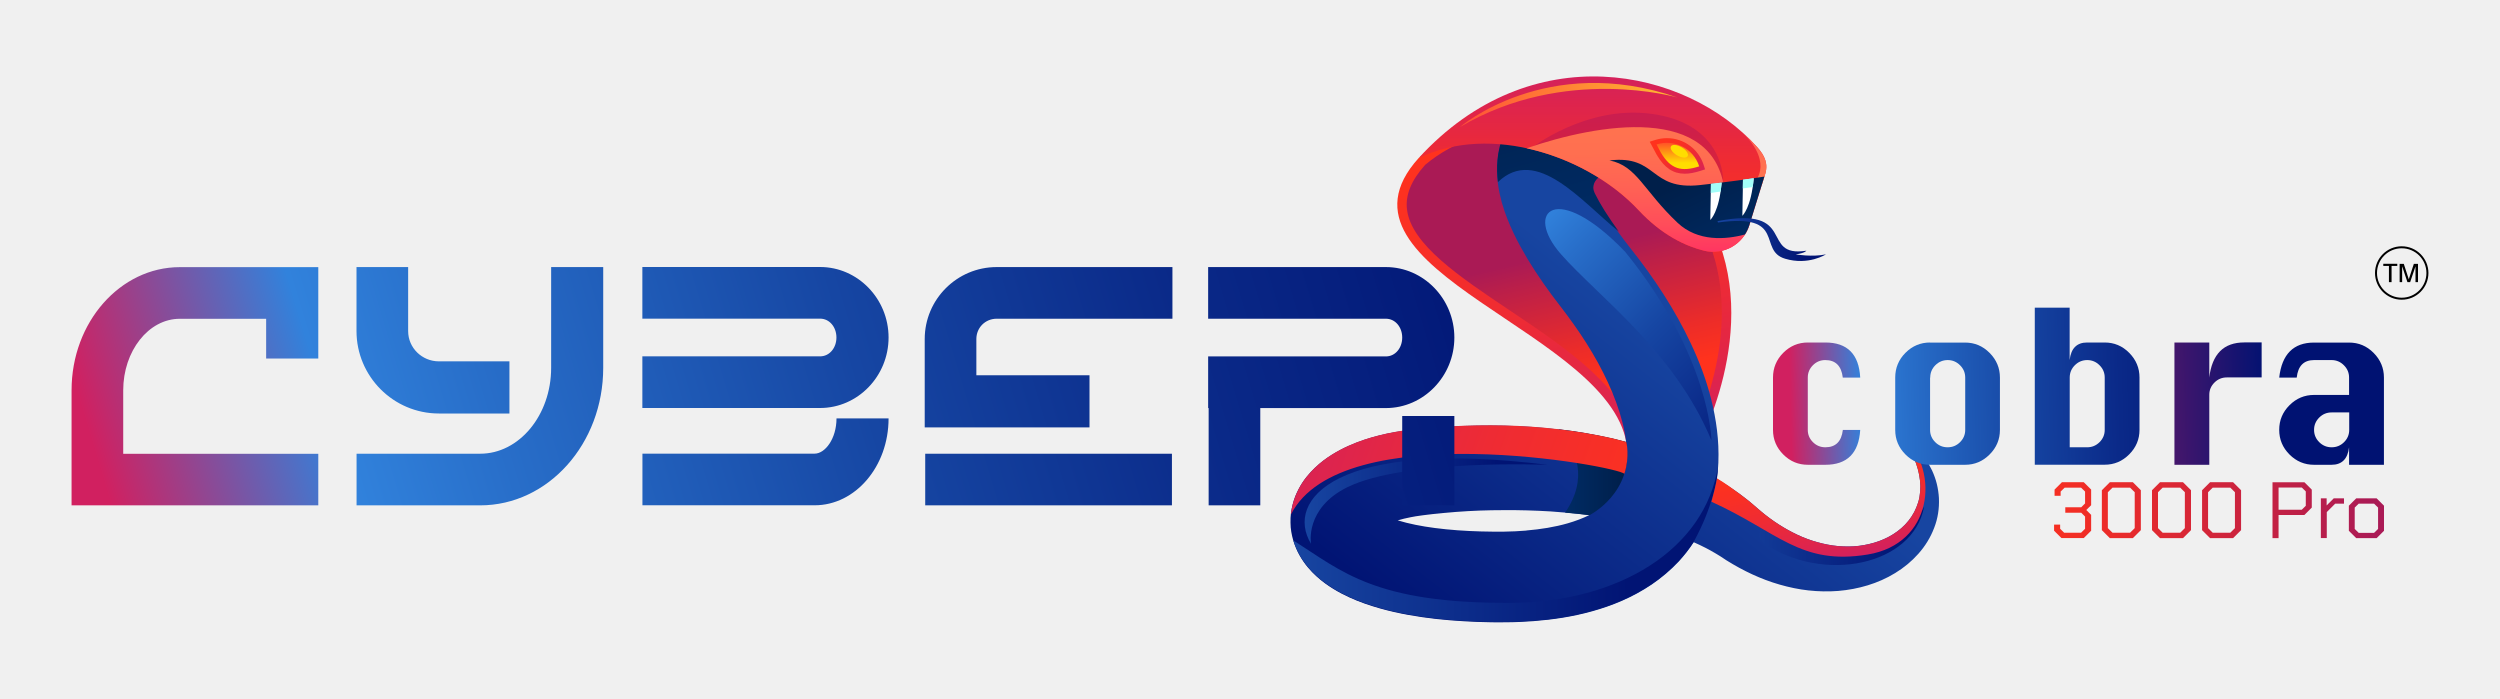
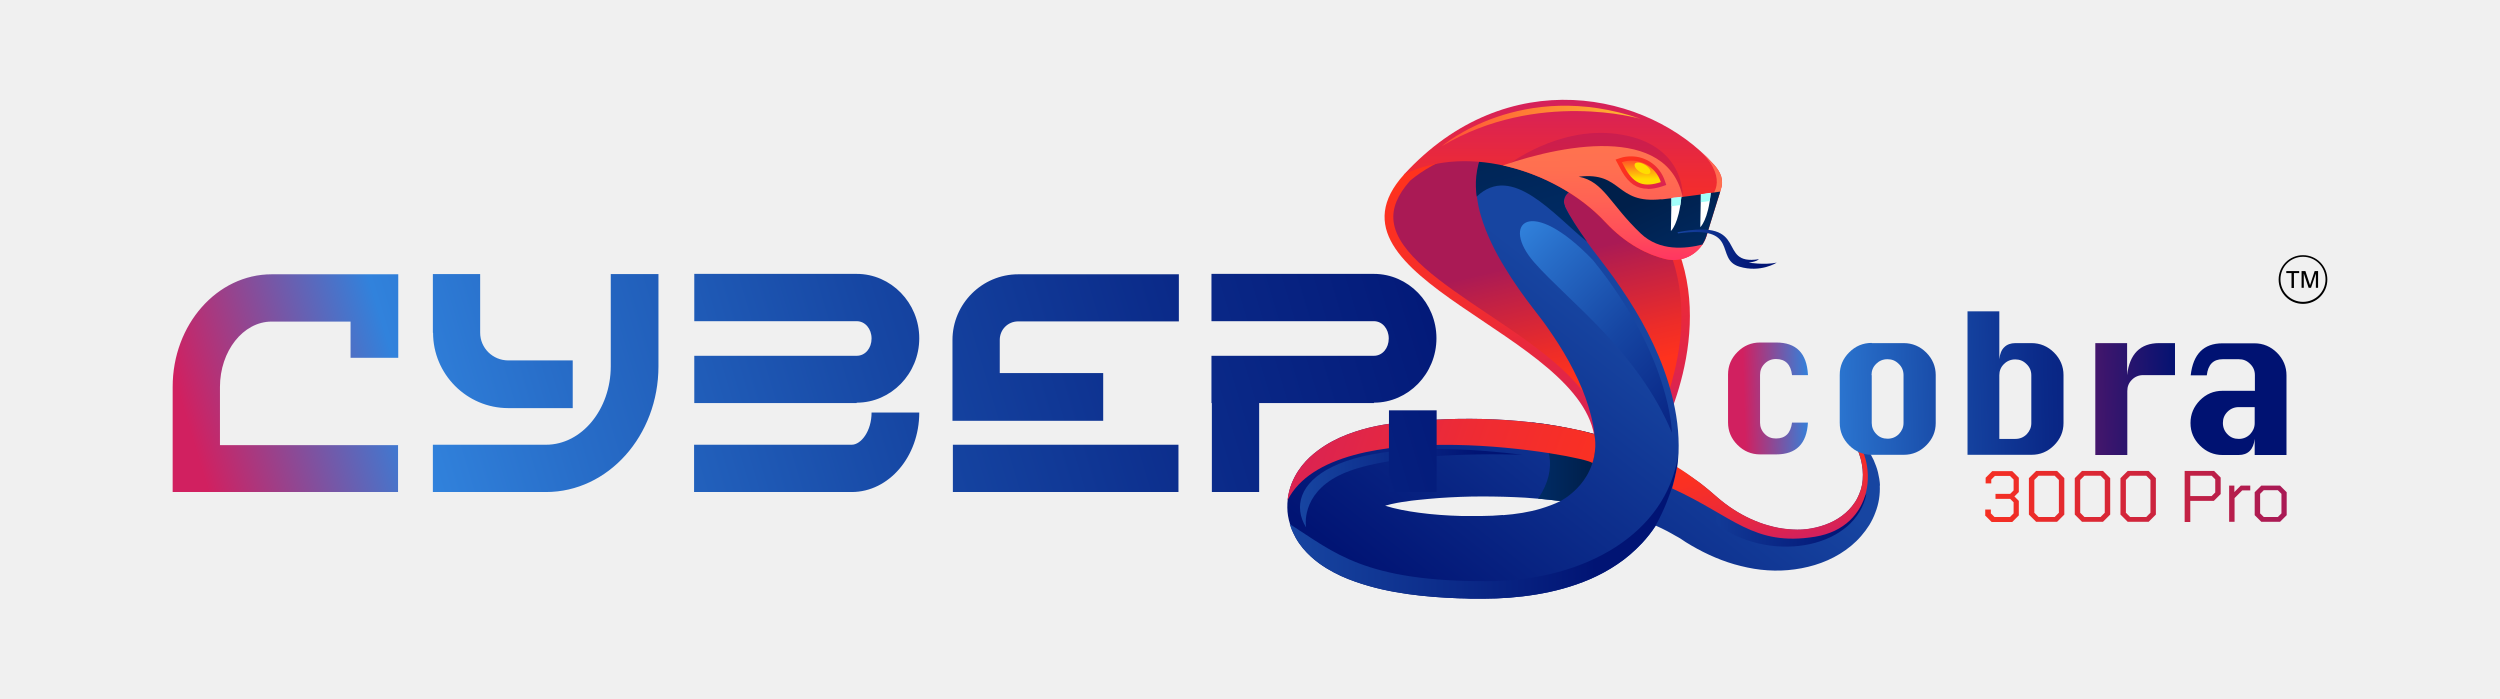
- <svg xmlns="http://www.w3.org/2000/svg" xmlns:xlink="http://www.w3.org/1999/xlink" id="Layer_1" viewBox="0 0 350 97.77">
+ <svg xmlns="http://www.w3.org/2000/svg" xmlns:xlink="http://www.w3.org/1999/xlink" id="Layer_1" viewBox="0 0 124.23 34.71">
  <defs>
    <style>.cls-1{fill:url(#linear-gradient);}.cls-2{fill:#fff;}.cls-3{fill:#7a0068;opacity:.22;}.cls-4{fill:url(#linear-gradient-8);}.cls-5{fill:url(#linear-gradient-9);}.cls-6{fill:url(#linear-gradient-3);}.cls-7{fill:url(#linear-gradient-4);}.cls-8{fill:url(#linear-gradient-2);}.cls-9{fill:url(#linear-gradient-6);}.cls-10{fill:url(#linear-gradient-7);}.cls-11{fill:url(#linear-gradient-5);}.cls-12{fill:url(#Degradado_sin_nombre_52);}.cls-13{fill:url(#Degradado_sin_nombre_66);}.cls-14{fill:url(#Degradado_sin_nombre_24);}.cls-15{fill:url(#Degradado_sin_nombre_15);}.cls-16{fill:url(#linear-gradient-14);}.cls-17{fill:url(#linear-gradient-18);}.cls-18{fill:url(#linear-gradient-22);}.cls-19{fill:url(#linear-gradient-20);}.cls-20{fill:url(#linear-gradient-21);}.cls-21{fill:url(#linear-gradient-23);}.cls-22{fill:url(#linear-gradient-15);}.cls-23{fill:url(#linear-gradient-19);}.cls-24{fill:url(#linear-gradient-16);}.cls-25{fill:url(#linear-gradient-17);}.cls-26{fill:url(#linear-gradient-13);}.cls-27{fill:url(#linear-gradient-12);}.cls-28{fill:url(#linear-gradient-10);}.cls-29{fill:url(#linear-gradient-11);}.cls-30{fill:url(#linear-gradient-27);}.cls-31{fill:url(#linear-gradient-24);}.cls-32{fill:url(#linear-gradient-26);}.cls-33{fill:url(#linear-gradient-25);}.cls-34{fill:url(#linear-gradient-28);}.cls-35{fill:url(#Degradado_sin_nombre_52-2);}.cls-36{fill:url(#Degradado_sin_nombre_52-3);}.cls-37{fill:url(#Degradado_sin_nombre_24-2);}</style>
-     <linearGradient id="linear-gradient" x1="225.52" y1="66.25" x2="215.52" y2="18.35" gradientUnits="userSpaceOnUse">
+     <linearGradient id="linear-gradient" x1="78.51" y1="22.99" x2="75.27" y2="7.44" gradientUnits="userSpaceOnUse">
      <stop offset="0" stop-color="#d12060" />
      <stop offset=".15" stop-color="#db2351" />
      <stop offset=".49" stop-color="#ee2b34" />
      <stop offset=".78" stop-color="#fa3023" />
      <stop offset="1" stop-color="#ff321d" />
    </linearGradient>
-     <linearGradient id="linear-gradient-2" x1="223.72" y1="55.19" x2="218.58" y2="33.11" gradientUnits="userSpaceOnUse">
+     <linearGradient id="linear-gradient-2" x1="77.93" y1="19.4" x2="76.26" y2="12.23" gradientUnits="userSpaceOnUse">
      <stop offset=".06" stop-color="#ff321d" />
      <stop offset=".29" stop-color="#ec2c29" />
      <stop offset=".75" stop-color="#bb1f49" />
      <stop offset=".9" stop-color="#aa1a55" />
    </linearGradient>
-     <linearGradient id="linear-gradient-3" x1="237.69" y1="50.37" x2="195.99" y2="103.63" gradientUnits="userSpaceOnUse">
+     <linearGradient id="linear-gradient-3" x1="82.46" y1="17.83" x2="68.93" y2="35.12" gradientUnits="userSpaceOnUse">
      <stop offset="0" stop-color="#1745a1" />
      <stop offset=".79" stop-color="#011474" />
    </linearGradient>
-     <linearGradient id="linear-gradient-4" x1="208.45" y1="23.34" x2="255.92" y2="70.81" gradientUnits="userSpaceOnUse">
+     <linearGradient id="linear-gradient-4" x1="72.97" y1="9.06" x2="88.38" y2="24.47" gradientUnits="userSpaceOnUse">
      <stop offset="0" stop-color="#d12060" />
      <stop offset=".07" stop-color="#864d9a" />
      <stop offset=".15" stop-color="#3182dc" />
      <stop offset=".25" stop-color="#286ec9" />
      <stop offset=".48" stop-color="#1646a3" />
      <stop offset=".69" stop-color="#0a2988" />
      <stop offset=".87" stop-color="#021877" />
      <stop offset="1" stop-color="#001272" />
    </linearGradient>
-     <linearGradient id="Degradado_sin_nombre_52" x1="225.24" y1="34.56" x2="216.78" y2="3.47" gradientUnits="userSpaceOnUse">
+     <linearGradient id="Degradado_sin_nombre_52" x1="78.42" y1="12.7" x2="75.68" y2="2.61" gradientUnits="userSpaceOnUse">
      <stop offset="0" stop-color="#002d68" />
      <stop offset=".95" stop-color="#001f4a" />
    </linearGradient>
-     <linearGradient id="linear-gradient-5" x1="222.94" y1="9.66" x2="222.94" y2="34.82" xlink:href="#linear-gradient" />
-     <linearGradient id="linear-gradient-6" x1="243.71" y1="12.31" x2="246.67" y2="25.71" gradientUnits="userSpaceOnUse">
+     <linearGradient id="linear-gradient-5" x1="77.67" y1="4.62" x2="77.67" y2="12.79" xlink:href="#linear-gradient" />
+     <linearGradient id="linear-gradient-6" x1="84.41" y1="5.48" x2="85.38" y2="9.83" gradientUnits="userSpaceOnUse">
      <stop offset="0" stop-color="#ff2966" />
      <stop offset=".05" stop-color="#ff2f63" />
      <stop offset=".29" stop-color="#ff4d5a" />
      <stop offset=".54" stop-color="#ff6254" />
      <stop offset=".77" stop-color="#ff6f50" />
      <stop offset="1" stop-color="#ff744f" />
    </linearGradient>
-     <linearGradient id="linear-gradient-7" x1="229.61" y1="37.56" x2="229.22" y2="16.48" xlink:href="#linear-gradient-6" />
-     <linearGradient id="linear-gradient-8" x1="237.87" y1="25.49" x2="233.11" y2="19.52" xlink:href="#linear-gradient" />
-     <linearGradient id="Degradado_sin_nombre_15" x1="234.9" y1="19.84" x2="234.9" y2="23.6" gradientUnits="userSpaceOnUse">
+     <linearGradient id="linear-gradient-7" x1="79.84" y1="13.68" x2="79.71" y2="6.83" xlink:href="#linear-gradient-6" />
+     <linearGradient id="linear-gradient-8" x1="82.52" y1="9.76" x2="80.98" y2="7.82" xlink:href="#linear-gradient" />
+     <linearGradient id="Degradado_sin_nombre_15" x1="81.56" y1="7.93" x2="81.56" y2="9.15" gradientUnits="userSpaceOnUse">
      <stop offset="0" stop-color="#ff4b2a" />
      <stop offset=".46" stop-color="#ffa111" />
      <stop offset=".79" stop-color="#fd0" />
    </linearGradient>
-     <linearGradient id="Degradado_sin_nombre_66" x1="89.76" y1="835.11" x2="89.76" y2="839.45" gradientTransform="translate(-398.08 -232.59) rotate(-59.29) scale(1.17 .8)" gradientUnits="userSpaceOnUse">
+     <linearGradient id="Degradado_sin_nombre_66" x1="-13.95" y1="641.62" x2="-13.95" y2="643.03" gradientTransform="translate(-354.45 -269.74) rotate(-59.29) scale(1.17 .8)" gradientUnits="userSpaceOnUse">
      <stop offset=".26" stop-color="#fff47b" />
      <stop offset=".35" stop-color="#fff272" />
      <stop offset=".5" stop-color="#ffed59" />
      <stop offset=".68" stop-color="#ffe632" />
      <stop offset=".87" stop-color="#fd0" />
    </linearGradient>
-     <linearGradient id="Degradado_sin_nombre_52-2" x1="242.99" y1="37.74" x2="236.48" y2="24.23" xlink:href="#Degradado_sin_nombre_52" />
-     <linearGradient id="Degradado_sin_nombre_24" x1="244.76" y1="25.32" x2="244.76" y2="28.74" gradientUnits="userSpaceOnUse">
+     <linearGradient id="Degradado_sin_nombre_52-2" x1="84.18" y1="13.73" x2="82.07" y2="9.35" xlink:href="#Degradado_sin_nombre_52" />
+     <linearGradient id="Degradado_sin_nombre_24" x1="84.76" y1="9.71" x2="84.76" y2="10.81" gradientUnits="userSpaceOnUse">
      <stop offset="0" stop-color="#a2fff9" />
      <stop offset=".4" stop-color="#a0fdf8" />
      <stop offset=".54" stop-color="#9af6f5" />
      <stop offset=".65" stop-color="#8feaef" />
      <stop offset=".73" stop-color="#80d9e8" />
      <stop offset=".8" stop-color="#6cc3de" />
      <stop offset=".86" stop-color="#54a8d2" />
      <stop offset=".92" stop-color="#3688c4" />
      <stop offset=".97" stop-color="#1663b4" />
      <stop offset="1" stop-color="#004ba9" />
    </linearGradient>
-     <linearGradient id="Degradado_sin_nombre_24-2" x1="240.27" y1="25.94" x2="240.27" y2="29.4" xlink:href="#Degradado_sin_nombre_24" />
-     <linearGradient id="linear-gradient-9" x1="240.45" y1="33.54" x2="255.63" y2="33.54" xlink:href="#linear-gradient-3" />
-     <linearGradient id="linear-gradient-10" x1="181.08" y1="76.15" x2="240.53" y2="76.15" xlink:href="#linear-gradient-3" />
-     <linearGradient id="Degradado_sin_nombre_52-3" x1="218.2" y1="66.1" x2="227.82" y2="66.1" xlink:href="#Degradado_sin_nombre_52" />
-     <linearGradient id="linear-gradient-11" x1="182.65" y1="70.16" x2="216.69" y2="70.16" xlink:href="#linear-gradient-3" />
-     <linearGradient id="linear-gradient-12" x1="240.47" y1="73.98" x2="273.64" y2="75.53" xlink:href="#linear-gradient-3" />
-     <linearGradient id="linear-gradient-13" x1="175.84" y1="57" x2="238.21" y2="78.86" xlink:href="#linear-gradient" />
-     <linearGradient id="linear-gradient-14" x1="256.69" y1="78.89" x2="253.51" y2="63.7" xlink:href="#linear-gradient" />
-     <linearGradient id="linear-gradient-15" x1="204.37" y1="14.71" x2="234.84" y2="14.71" gradientUnits="userSpaceOnUse">
+     <linearGradient id="Degradado_sin_nombre_24-2" x1="83.3" y1="9.9" x2="83.3" y2="11.03" xlink:href="#Degradado_sin_nombre_24" />
+     <linearGradient id="linear-gradient-9" x1="83.36" y1="12.37" x2="88.28" y2="12.37" xlink:href="#linear-gradient-3" />
+     <linearGradient id="linear-gradient-10" x1="64.09" y1="26.2" x2="83.38" y2="26.2" xlink:href="#linear-gradient-3" />
+     <linearGradient id="Degradado_sin_nombre_52-3" x1="76.14" y1="22.94" x2="79.26" y2="22.94" xlink:href="#Degradado_sin_nombre_52" />
+     <linearGradient id="linear-gradient-11" x1="64.6" y1="24.26" x2="75.64" y2="24.26" xlink:href="#linear-gradient-3" />
+     <linearGradient id="linear-gradient-12" x1="83.36" y1="25.5" x2="94.13" y2="26" xlink:href="#linear-gradient-3" />
+     <linearGradient id="linear-gradient-13" x1="62.39" y1="19.99" x2="82.63" y2="27.08" xlink:href="#linear-gradient" />
+     <linearGradient id="linear-gradient-14" x1="88.63" y1="27.09" x2="87.6" y2="22.16" xlink:href="#linear-gradient" />
+     <linearGradient id="linear-gradient-15" x1="71.65" y1="6.26" x2="81.54" y2="6.26" gradientUnits="userSpaceOnUse">
      <stop offset="0" stop-color="#ff5037" />
      <stop offset="1" stop-color="#ffb931" />
    </linearGradient>
-     <linearGradient id="linear-gradient-16" x1="19.04" y1="82.49" x2="229.63" y2="19.07" xlink:href="#linear-gradient-4" />
-     <linearGradient id="linear-gradient-17" x1="277.02" y1="72.39" x2="338.08" y2="67.92" xlink:href="#linear-gradient-2" />
-     <linearGradient id="linear-gradient-18" x1="277.06" y1="72.89" x2="338.12" y2="68.41" xlink:href="#linear-gradient-2" />
-     <linearGradient id="linear-gradient-19" x1="277.09" y1="73.4" x2="338.15" y2="68.92" xlink:href="#linear-gradient-2" />
-     <linearGradient id="linear-gradient-20" x1="277.13" y1="73.91" x2="338.19" y2="69.44" xlink:href="#linear-gradient-2" />
-     <linearGradient id="linear-gradient-21" x1="277.17" y1="74.46" x2="338.23" y2="69.99" xlink:href="#linear-gradient-2" />
-     <linearGradient id="linear-gradient-22" x1="277.29" y1="76.08" x2="338.35" y2="71.6" xlink:href="#linear-gradient-2" />
-     <linearGradient id="linear-gradient-23" x1="277.32" y1="76.51" x2="338.38" y2="72.04" xlink:href="#linear-gradient-2" />
-     <linearGradient id="linear-gradient-24" x1="250.64" y1="56.62" x2="317.54" y2="54.8" xlink:href="#linear-gradient-4" />
-     <linearGradient id="linear-gradient-25" x1="250.65" y1="57.11" x2="317.55" y2="55.29" xlink:href="#linear-gradient-4" />
-     <linearGradient id="linear-gradient-26" x1="250.6" y1="55.14" x2="317.5" y2="53.32" xlink:href="#linear-gradient-4" />
-     <linearGradient id="linear-gradient-27" x1="250.68" y1="58.04" x2="317.58" y2="56.22" gradientUnits="userSpaceOnUse">
+     <linearGradient id="linear-gradient-16" x1="11.5" y1="28.26" x2="79.85" y2="7.68" xlink:href="#linear-gradient-4" />
+     <linearGradient id="linear-gradient-17" x1="95.23" y1="24.98" x2="115.04" y2="23.53" xlink:href="#linear-gradient-2" />
+     <linearGradient id="linear-gradient-18" x1="95.24" y1="25.14" x2="115.05" y2="23.69" xlink:href="#linear-gradient-2" />
+     <linearGradient id="linear-gradient-19" x1="95.25" y1="25.31" x2="115.07" y2="23.86" xlink:href="#linear-gradient-2" />
+     <linearGradient id="linear-gradient-20" x1="95.26" y1="25.47" x2="115.08" y2="24.02" xlink:href="#linear-gradient-2" />
+     <linearGradient id="linear-gradient-21" x1="95.27" y1="25.65" x2="115.09" y2="24.2" xlink:href="#linear-gradient-2" />
+     <linearGradient id="linear-gradient-22" x1="95.31" y1="26.18" x2="115.13" y2="24.72" xlink:href="#linear-gradient-2" />
+     <linearGradient id="linear-gradient-23" x1="95.32" y1="26.32" x2="115.14" y2="24.87" xlink:href="#linear-gradient-2" />
+     <linearGradient id="linear-gradient-24" x1="86.66" y1="19.86" x2="108.37" y2="19.27" xlink:href="#linear-gradient-4" />
+     <linearGradient id="linear-gradient-25" x1="86.67" y1="20.02" x2="108.38" y2="19.43" xlink:href="#linear-gradient-4" />
+     <linearGradient id="linear-gradient-26" x1="86.65" y1="19.38" x2="108.36" y2="18.79" xlink:href="#linear-gradient-4" />
+     <linearGradient id="linear-gradient-27" x1="86.68" y1="20.32" x2="108.39" y2="19.73" gradientUnits="userSpaceOnUse">
      <stop offset=".15" stop-color="#3182dc" />
      <stop offset=".16" stop-color="#4177cf" />
      <stop offset=".22" stop-color="#7458a7" />
      <stop offset=".28" stop-color="#9c4088" />
      <stop offset=".32" stop-color="#b92e72" />
      <stop offset=".37" stop-color="#ca2364" />
      <stop offset=".4" stop-color="#d12060" />
      <stop offset=".75" stop-color="#56176a" />
      <stop offset="1" stop-color="#001272" />
    </linearGradient>
-     <linearGradient id="linear-gradient-28" x1="250.7" y1="58.64" x2="317.59" y2="56.82" xlink:href="#linear-gradient-4" />
+     <linearGradient id="linear-gradient-28" x1="86.68" y1="20.52" x2="108.39" y2="19.93" xlink:href="#linear-gradient-4" />
  </defs>
  <g>
    <g>
-       <path class="cls-1" d="M198.6,22.14c-14.35,15.9,27.72,24.23,29.22,40.7l9.61,.14s9.59-16.95,2.08-31.7c-8.92-17.52-30.35-18.1-40.91-9.13Z" />
-       <path class="cls-8" d="M228.96,61.54c-1.42-7.24-9.62-12.74-17.56-18.06-7.11-4.76-13.82-9.26-14.42-14.14-.25-2.02,.58-4.07,2.54-6.26,4.03-3.39,9.77-5.34,15.75-5.34,9.95,0,18.57,5.28,23.07,14.12,6.27,12.32-.08,26.54-1.7,29.78l-7.68-.11Z" />
-       <path class="cls-6" d="M271.45,69.74c-.04-.69-.14-1.36-.3-2.01-.16-.65-.39-1.27-.66-1.86-1.12-2.36-2.9-4.15-4.84-5.53,.73,.95,1.39,1.94,1.91,2.97,.54,1.02,.91,2.1,1.12,3.17,.1,.53,.16,1.07,.17,1.59,0,.52-.04,1.04-.13,1.53-.09,.5-.24,.97-.43,1.43-.18,.45-.41,.88-.68,1.29-1.06,1.62-2.71,2.76-4.53,3.43-.91,.33-1.87,.55-2.83,.67-.97,.12-1.95,.11-2.93,.03-.98-.09-1.95-.28-2.9-.55-.95-.26-1.88-.61-2.78-1.03-1.8-.85-3.51-1.95-5.07-3.26l-1.33-1.14c-.26-.22-.52-.44-.79-.64-.27-.21-.53-.42-.81-.62-1.06-.78-2.16-1.49-3.27-2.16,.1-.76,.17-1.52,.2-2.26,.13-3.15-.31-6.12-1-8.88-.7-2.76-1.68-5.35-2.83-7.78-1.14-2.44-2.44-4.74-3.85-6.94-.7-1.1-1.44-2.17-2.19-3.22-.38-.53-.76-1.04-1.15-1.56-.19-.26-.39-.51-.59-.76l-.57-.73c-1.36-1.72-2.63-3.47-3.72-5.2-.54-.86-1.03-1.72-1.44-2.55,0,0,0-.02-.01-.02-.64-1.29,.37-2.78,1.81-2.7,1.64,.09,3.57,.26,4.65,.49l2.72-11.82c-2.59-.61-5.28-1.11-8.32-1.18-1.53-.03-3.15,.05-4.99,.46-.92,.21-1.89,.5-2.92,.98-1.02,.48-2.1,1.13-3.1,2.06-.99,.92-1.87,2.12-2.44,3.38-.58,1.26-.88,2.56-.98,3.71-.11,1.16-.06,2.21,.06,3.17,.12,.96,.32,1.83,.54,2.64,.46,1.61,1.04,3.02,1.66,4.32,.62,1.31,1.3,2.51,1.99,3.67,1.4,2.3,2.89,4.41,4.45,6.42l.52,.68c.16,.22,.33,.43,.49,.65,.32,.43,.64,.87,.95,1.31,.62,.88,1.23,1.76,1.79,2.66,2.27,3.58,4.08,7.38,5.03,11.04,.25,.96,.42,1.9,.53,2.81-.03,0-.06-.02-.09-.02-.62-.16-1.24-.32-1.87-.47-2.5-.56-5.01-1.01-7.53-1.29-5.04-.6-10.09-.67-15.1-.4-1.25,.07-2.51,.16-3.76,.27l-.94,.09-.47,.05-.52,.06c-.69,.08-1.39,.19-2.1,.31-1.41,.25-2.84,.6-4.3,1.08-1.47,.5-2.96,1.12-4.53,2.1-.78,.49-1.58,1.07-2.37,1.83-.79,.76-1.61,1.7-2.28,2.98-.67,1.27-1.18,2.93-1.13,4.68,0,.87,.16,1.72,.39,2.51,.12,.38,.25,.77,.41,1.12,.08,.17,.16,.35,.24,.52l.26,.48c.71,1.25,1.54,2.16,2.34,2.89,.8,.73,1.59,1.28,2.35,1.75,.76,.47,1.52,.86,2.24,1.19,.73,.34,1.45,.62,2.15,.87,2.82,.99,5.49,1.53,8.11,1.91,2.62,.38,5.19,.56,7.74,.66,.64,.02,1.27,.04,1.9,.05,.63,0,1.25,.02,1.92,0,1.31,0,2.64-.06,3.98-.16,2.68-.21,5.42-.6,8.2-1.38,2.78-.77,5.63-1.92,8.33-3.74,1.34-.91,2.63-1.99,3.8-3.24,.76-.83,1.47-1.73,2.09-2.69,.58,.26,1.16,.53,1.72,.82,.23,.12,.45,.24,.67,.36,.23,.12,.45,.25,.66,.38l.33,.2c.12,.07,.2,.11,.36,.22l.85,.56c2.29,1.43,4.78,2.63,7.43,3.39,1.32,.38,2.68,.67,4.06,.82,1.38,.15,2.78,.18,4.17,.07,2.78-.24,5.54-1.02,7.95-2.5,1.2-.73,2.31-1.64,3.25-2.7,.47-.53,.9-1.1,1.27-1.71,.37-.6,.69-1.25,.94-1.91,.52-1.32,.73-2.75,.67-4.12Zm-57.75,4.54c-1.02,.08-2.06,.14-3.12,.15-.52,.01-1.08,0-1.63,0-.55,0-1.1-.01-1.65-.03-2.19-.06-4.35-.21-6.42-.48-1.85-.24-3.65-.59-5.2-1.07,.58-.17,1.19-.32,1.82-.44,.46-.09,.93-.17,1.41-.23l.36-.05,.41-.05,.83-.1c1.11-.12,2.21-.22,3.32-.31,2.22-.17,4.44-.25,6.66-.25,2.22-.02,4.43,.05,6.62,.18,1.81,.13,3.62,.28,5.4,.51-.91,.45-1.94,.84-3.05,1.16-1.77,.51-3.74,.83-5.78,1Z" />
-       <path class="cls-7" d="M227.52,35.25c-9.65-10.06-14.24-5.64-8.99,.33,5.25,5.97,15.86,13.56,21.07,26.07,0,0-.12-11.68-12.08-26.4Z" />
-       <path class="cls-12" d="M223.24,26.98s0-.02-.01-.02c-.64-1.29,.67-2.71,2.1-2.63,1.64,.09,3.27,.19,4.35,.42l2.72-11.82c-2.59-.61-5.28-1.11-8.32-1.18-1.53-.03-3.15,.05-4.99,.46-.92,.21-1.89,.5-2.92,.98-1.02,.48-2.1,1.13-3.1,2.06-.99,.92-1.87,2.12-2.44,3.38-.58,1.26-.88,2.56-.98,3.71-.11,1.15-.06,2.2,.06,3.15,5.4-5.18,11.73,2.75,16.93,6.94-.7-.96-1.36-1.93-1.97-2.89-.54-.86-1.03-1.72-1.44-2.55Z" />
-       <path class="cls-11" d="M198.6,22.14c15.74-17.21,37.37-12.69,47.38-1.57,1.12,1.24,1.64,2.43,1.08,4.01l-2.15,6.94c-.83,2.69-3.61,4.26-6.34,3.58-2.61-.65-5.91-2.19-9.17-5.68-7.05-7.55-20.66-12.21-30.8-7.28Z" />
-       <path class="cls-3" d="M214.5,20.65s7.47-5.84,16.47-4.74c10.71,1.31,10.28,9.63,10.28,9.63l-26.75-4.89Z" />
-       <path class="cls-9" d="M245.98,20.57c-.6-.66-1.23-1.3-1.91-1.91,4.42,4.5,1.39,7.01,1.39,7.01l1.22,.14,.38-1.23c.56-1.58,.04-2.76-1.08-4.01Z" />
-       <path class="cls-10" d="M241.46,26.89c-1.31-12.45-17.76-9.57-27.74-6.13,6.09,1.32,11.85,4.56,15.68,8.66,3.26,3.49,6.56,5.03,9.17,5.68,2.73,.68,5.51-.89,6.34-3.58l.16-.51c-1.85-2.17-3.61-4.12-3.61-4.12Z" />
-       <path class="cls-4" d="M235.87,24.32c-1.63,0-2.84-.81-3.92-2.63l-.99-1.85,.75-.24c.54-.17,1.1-.26,1.66-.26,2.35,0,4.42,1.51,5.14,3.75l.2,.62-.62,.2c-.85,.27-1.58,.41-2.22,.41h0Z" />
-       <path class="cls-15" d="M231.92,20.23l.6,1.13c1.37,2.32,2.88,2.74,5.37,1.93-.8-2.5-3.48-3.87-5.98-3.07Z" />
-       <path class="cls-13" d="M235.44,20.62c.64,.38,1.02,.94,.83,1.25-.18,.31-.85,.25-1.5-.13-.64-.38-1.02-.94-.83-1.25,.18-.31,.85-.25,1.5,.13Z" />
-       <path class="cls-35" d="M238,25.91c-7.15,.78-5.89-4.25-12.67-3.45,3.84,.75,4.76,4.23,9.52,8.72,2.86,2.7,6.78,2.36,9.44,1.65,.26-.4,.47-.84,.62-1.32l2.1-6.79c-1.99,.32-5.08,.76-9.01,1.19Z" />
+       <path class="cls-1" d="M69.77,8.67c-4.66,5.16,8.99,7.86,9.48,13.21l3.12,.04s3.11-5.5,.67-10.29c-2.89-5.69-9.85-5.87-13.28-2.96Z" />
+       <path class="cls-8" d="M79.63,21.46c-.46-2.35-3.12-4.13-5.7-5.86-2.31-1.55-4.48-3.01-4.68-4.59-.08-.66,.19-1.32,.82-2.03,1.31-1.1,3.17-1.73,5.11-1.73,3.23,0,6.03,1.71,7.49,4.58,2.04,4-.03,8.61-.55,9.67l-2.49-.04Z" />
+       <path class="cls-6" d="M93.42,24.12c-.01-.22-.05-.44-.1-.65-.05-.21-.13-.41-.21-.6-.36-.77-.94-1.35-1.57-1.79,.24,.31,.45,.63,.62,.96,.17,.33,.3,.68,.36,1.03,.03,.17,.05,.35,.05,.52,0,.17-.01,.34-.04,.5-.03,.16-.08,.32-.14,.46-.06,.15-.13,.29-.22,.42-.34,.52-.88,.9-1.47,1.11-.3,.11-.61,.18-.92,.22-.31,.04-.63,.03-.95,0-.32-.03-.63-.09-.94-.18-.31-.08-.61-.2-.9-.33-.59-.27-1.14-.63-1.64-1.06l-.43-.37c-.08-.07-.17-.14-.26-.21-.09-.07-.17-.14-.26-.2-.34-.25-.7-.48-1.06-.7,.03-.25,.06-.49,.07-.73,.04-1.02-.1-1.99-.33-2.88-.23-.9-.55-1.74-.92-2.53-.37-.79-.79-1.54-1.25-2.25-.23-.36-.47-.7-.71-1.05-.12-.17-.25-.34-.37-.5-.06-.08-.13-.17-.19-.25l-.18-.24c-.44-.56-.85-1.13-1.21-1.69-.18-.28-.34-.56-.47-.83,0,0,0,0,0,0-.21-.42,.12-.9,.59-.88,.53,.03,1.16,.08,1.51,.16l.88-3.84c-.84-.2-1.71-.36-2.7-.38-.5,0-1.02,.02-1.62,.15-.3,.07-.61,.16-.95,.32-.33,.15-.68,.37-1,.67-.32,.3-.61,.69-.79,1.1-.19,.41-.28,.83-.32,1.2-.04,.38-.02,.72,.02,1.03,.04,.31,.1,.59,.18,.86,.15,.52,.34,.98,.54,1.4,.2,.42,.42,.82,.65,1.19,.45,.75,.94,1.43,1.44,2.08l.17,.22c.05,.07,.11,.14,.16,.21,.11,.14,.21,.28,.31,.42,.2,.29,.4,.57,.58,.86,.74,1.16,1.33,2.39,1.63,3.58,.08,.31,.14,.62,.17,.91,0,0-.02,0-.03,0-.2-.05-.4-.11-.61-.15-.81-.18-1.63-.33-2.45-.42-1.64-.19-3.27-.22-4.9-.13-.41,.02-.81,.05-1.22,.09l-.3,.03h-.15s-.17,.03-.17,.03c-.22,.03-.45,.06-.68,.1-.46,.08-.92,.19-1.4,.35-.48,.16-.96,.36-1.47,.68-.25,.16-.51,.35-.77,.59-.26,.25-.52,.55-.74,.97-.22,.41-.38,.95-.37,1.52,0,.28,.05,.56,.13,.81,.04,.12,.08,.25,.13,.36,.02,.06,.05,.11,.08,.17l.08,.16c.23,.41,.5,.7,.76,.94,.26,.24,.52,.42,.76,.57,.25,.15,.49,.28,.73,.39,.24,.11,.47,.2,.7,.28,.91,.32,1.78,.5,2.63,.62,.85,.12,1.69,.18,2.51,.21,.21,0,.41,.01,.62,.02,.2,0,.41,0,.62,0,.43,0,.86-.02,1.29-.05,.87-.07,1.76-.2,2.66-.45,.9-.25,1.83-.62,2.7-1.21,.44-.29,.85-.65,1.23-1.05,.25-.27,.48-.56,.68-.87,.19,.09,.38,.17,.56,.27,.07,.04,.14,.08,.22,.12,.07,.04,.14,.08,.21,.12l.11,.06s.06,.04,.12,.07l.27,.18c.74,.46,1.55,.85,2.41,1.1,.43,.12,.87,.22,1.32,.27,.45,.05,.9,.06,1.35,.02,.9-.08,1.8-.33,2.58-.81,.39-.24,.75-.53,1.05-.88,.15-.17,.29-.36,.41-.55,.12-.2,.22-.4,.3-.62,.17-.43,.24-.89,.22-1.34Zm-18.74,1.47c-.33,.03-.67,.05-1.01,.05-.17,0-.35,0-.53,0-.18,0-.36,0-.54,0-.71-.02-1.41-.07-2.08-.16-.6-.08-1.19-.19-1.69-.35,.19-.06,.39-.1,.59-.14,.15-.03,.3-.05,.46-.07l.12-.02,.13-.02,.27-.03c.36-.04,.72-.07,1.08-.1,.72-.05,1.44-.08,2.16-.08,.72,0,1.44,.02,2.15,.06,.59,.04,1.17,.09,1.75,.17-.3,.15-.63,.27-.99,.38-.57,.17-1.21,.27-1.87,.32Z" />
+       <path class="cls-7" d="M79.16,12.93c-3.13-3.27-4.62-1.83-2.92,.11,1.7,1.94,5.15,4.4,6.84,8.46,0,0-.04-3.79-3.92-8.57Z" />
+       <path class="cls-12" d="M77.77,10.24s0,0,0,0c-.21-.42,.22-.88,.68-.85,.53,.03,1.06,.06,1.41,.14l.88-3.84c-.84-.2-1.71-.36-2.7-.38-.5,0-1.02,.02-1.62,.15-.3,.07-.61,.16-.95,.32-.33,.15-.68,.37-1,.67-.32,.3-.61,.69-.79,1.1-.19,.41-.28,.83-.32,1.2-.04,.37-.02,.71,.02,1.02,1.75-1.68,3.81,.89,5.49,2.25-.23-.31-.44-.63-.64-.94-.18-.28-.34-.56-.47-.83Z" />
+       <path class="cls-11" d="M69.77,8.67c5.11-5.58,12.13-4.12,15.38-.51,.36,.4,.53,.79,.35,1.3l-.7,2.25c-.27,.87-1.17,1.38-2.06,1.16-.85-.21-1.92-.71-2.98-1.84-2.29-2.45-6.7-3.96-10-2.36Z" />
+       <path class="cls-3" d="M74.94,8.19s2.43-1.9,5.35-1.54c3.47,.43,3.33,3.12,3.33,3.12l-8.68-1.59Z" />
+       <path class="cls-9" d="M85.15,8.16c-.19-.21-.4-.42-.62-.62,1.44,1.46,.45,2.27,.45,2.27l.4,.04,.12-.4c.18-.51,.01-.9-.35-1.3Z" />
+       <path class="cls-10" d="M83.68,10.21c-.43-4.04-5.76-3.11-9-1.99,1.98,.43,3.85,1.48,5.09,2.81,1.06,1.13,2.13,1.63,2.98,1.84,.89,.22,1.79-.29,2.06-1.16l.05-.17c-.6-.7-1.17-1.34-1.17-1.34Z" />
+       <path class="cls-4" d="M81.87,9.38c-.53,0-.92-.26-1.27-.85l-.32-.6,.24-.08c.17-.06,.36-.08,.54-.08,.76,0,1.43,.49,1.67,1.22l.07,.2-.2,.07c-.28,.09-.51,.13-.72,.13h0Z" />
+       <path class="cls-15" d="M80.59,8.05l.2,.37c.44,.75,.93,.89,1.74,.63-.26-.81-1.13-1.26-1.94-.99Z" />
+       <path class="cls-13" d="M81.73,8.18c.21,.12,.33,.31,.27,.41-.06,.1-.28,.08-.49-.04-.21-.12-.33-.31-.27-.41,.06-.1,.28-.08,.49,.04Z" />
+       <path class="cls-35" d="M82.56,9.9c-2.32,.25-1.91-1.38-4.11-1.12,1.25,.24,1.55,1.37,3.09,2.83,.93,.88,2.2,.76,3.06,.54,.08-.13,.15-.27,.2-.43l.68-2.2c-.64,.1-1.65,.25-2.92,.39Z" />
      <g>
        <g>
-           <path class="cls-2" d="M239.53,25.74l-.09,5.05s1.24-1.07,1.59-5.23l-1.51,.18Z" />
-           <path class="cls-2" d="M244.02,25.16l-.09,5.05s1.24-1.1,1.59-5.26l-1.51,.21Z" />
+           <path class="cls-2" d="M83.06,9.84l-.03,1.64s.4-.35,.52-1.7l-.49,.06Z" />
+           <path class="cls-2" d="M84.52,9.65l-.03,1.64s.4-.36,.52-1.71l-.49,.07Z" />
        </g>
-         <path class="cls-14" d="M244,26.38l1.38-.19c.06-.38,.11-.79,.14-1.23l-1.51,.21-.02,1.22Z" />
-         <path class="cls-37" d="M239.51,27.01l1.38-.19c.06-.38,.11-.8,.15-1.25l-1.51,.18-.02,1.27Z" />
+         <path class="cls-14" d="M84.51,10.05l.45-.06c.02-.12,.03-.26,.05-.4l-.49,.07v.39Z" />
+         <path class="cls-37" d="M83.05,10.25l.45-.06c.02-.12,.03-.26,.05-.41l-.49,.06v.41Z" />
      </g>
-       <path class="cls-5" d="M251.36,35.62c1.36-.19,1.53-.52,1.53-.52-6.65,1.03-1.07-6.35-12.44-4.14l.07,.19c9.69-1.34,5.5,3.91,9.39,5.07,3.28,.98,5.72-.61,5.72-.61-1.94,.41-4.27,0-4.27,0Z" />
-       <path class="cls-28" d="M240.53,65.24c-1.83,11.78-14.05,19.08-29,19.16-19.02,.1-23.65-4.41-30.46-8.74,0,0,0,0,0,0,.06,.19,.12,.37,.19,.56,0,0,0,0,0,0,.07,.18,.13,.36,.21,.52,.08,.17,.16,.35,.24,.52l.26,.48c.71,1.25,1.54,2.16,2.34,2.89,.8,.73,1.59,1.28,2.35,1.75,.76,.47,1.52,.86,2.24,1.19,.73,.34,1.45,.62,2.15,.87,2.82,.99,5.49,1.53,8.11,1.91,2.62,.38,5.19,.56,7.74,.66,.64,.02,1.27,.04,1.9,.05,.63,0,1.25,.02,1.92,0,1.31,0,2.64-.06,3.98-.16,2.68-.21,5.42-.6,8.2-1.38,2.78-.77,5.63-1.92,8.33-3.74,1.34-.91,2.63-1.99,3.8-3.24,.76-.83,1.47-1.73,2.09-2.69,2.67-4.82,3.23-8.82,3.23-8.82,.08-.61,.14-1.21,.17-1.8Z" />
-       <path class="cls-36" d="M227.67,61.87s-.06-.02-.09-.02c-.62-.16-1.24-.32-1.87-.47-2.5-.56-5-1-7.52-1.29,2.54,2.83,4.22,6.86,.92,11.68,1.14,.1,2.28,.21,3.41,.36,0,0,6.32-3.16,5.15-10.26Z" />
-       <path class="cls-29" d="M183.54,76.13c-3.69-6.12,3.42-14.76,33.14-11.05,0,0-19.97-.85-28.05,3.13-5.99,2.95-5.09,7.92-5.09,7.92Z" />
-       <path class="cls-27" d="M246.95,76.05c8.28,5.66,20.86,3.17,22.42-5.09,0,0-6.64,11.7-20.96,2.8-.48-.3-1.1-.27-1.55,.08h0c-.74,.57-.69,1.69,.09,2.22Z" />
+       <path class="cls-5" d="M86.9,13.05c.44-.06,.5-.17,.5-.17-2.16,.34-.35-2.06-4.04-1.34l.02,.06c3.14-.43,1.79,1.27,3.05,1.65,1.06,.32,1.86-.2,1.86-.2-.63,.13-1.39,0-1.39,0Z" />
+       <path class="cls-28" d="M83.38,22.66c-.59,3.82-4.56,6.19-9.41,6.22-6.17,.03-7.67-1.43-9.88-2.84,0,0,0,0,0,0,.02,.06,.04,.12,.06,.18,0,0,0,0,0,0,.02,.06,.04,.12,.07,.17,.02,.06,.05,.11,.08,.17l.08,.16c.23,.41,.5,.7,.76,.94,.26,.24,.52,.42,.76,.57,.25,.15,.49,.28,.73,.39,.24,.11,.47,.2,.7,.28,.91,.32,1.78,.5,2.63,.62,.85,.12,1.69,.18,2.51,.21,.21,0,.41,.01,.62,.02,.2,0,.41,0,.62,0,.43,0,.86-.02,1.29-.05,.87-.07,1.76-.2,2.66-.45,.9-.25,1.83-.62,2.7-1.21,.44-.29,.85-.65,1.23-1.05,.25-.27,.48-.56,.68-.87,.87-1.57,1.05-2.86,1.05-2.86,.03-.2,.04-.39,.06-.59Z" />
+       <path class="cls-36" d="M79.21,21.56s-.02,0-.03,0c-.2-.05-.4-.11-.61-.15-.81-.18-1.62-.33-2.44-.42,.82,.92,1.37,2.22,.3,3.79,.37,.03,.74,.07,1.11,.12,0,0,2.05-1.02,1.67-3.33Z" />
+       <path class="cls-29" d="M64.89,26.19c-1.2-1.99,1.11-4.79,10.76-3.59,0,0-6.48-.28-9.1,1.02-1.94,.96-1.65,2.57-1.65,2.57Z" />
+       <path class="cls-27" d="M85.47,26.17c2.69,1.84,6.77,1.03,7.28-1.65,0,0-2.16,3.8-6.8,.91-.16-.1-.36-.09-.5,.02h0c-.24,.19-.22,.55,.03,.72Z" />
      <g>
-         <path class="cls-26" d="M227.67,61.87s-.06-.02-.09-.02c-.62-.16-1.24-.35-1.86-.49-2.5-.56-5.02-.98-7.54-1.27-5.04-.6-10.09-.67-15.1-.4-1.25,.07-2.51,.16-3.76,.27l-.94,.09-.47,.05-.52,.06c-.69,.08-1.39,.19-2.1,.31-1.41,.25-2.84,.6-4.3,1.08-1.47,.5-2.96,1.12-4.53,2.1-.78,.49-1.58,1.07-2.37,1.83-.79,.76-1.61,1.7-2.28,2.98-.53,1-.95,2.24-1.08,3.57,7.03-13.92,45.83-6.77,46.68-5.69,.8-2.47,.27-4.46,.27-4.46Z" />
-         <path class="cls-16" d="M266.64,61.24c-.37-.31-.6-.62-.99-.9,.73,.95,1.39,1.94,1.91,2.97,.54,1.02,.91,2.1,1.12,3.17,.1,.53,.16,1.07,.17,1.59,0,.52-.04,1.04-.13,1.53-.09,.5-.24,.97-.43,1.43-.18,.45-.41,.88-.68,1.29-1.06,1.62-2.71,2.76-4.53,3.43-.91,.33-1.87,.55-2.83,.67-.97,.12-1.95,.11-2.93,.03-.98-.09-1.95-.28-2.9-.55-.95-.26-1.88-.61-2.78-1.03-1.8-.85-3.51-1.95-5.07-3.26l-1.33-1.14c-.26-.22-.52-.44-.79-.64-.27-.21-.53-.42-.81-.62-1.06-.78-2.15-1.58-3.26-2.24-.23,1.2-.51,2.34-.78,3.27,9.37,4.25,12.45,8.95,21.9,7.39,9.02-1.49,10.08-11.43,5.14-16.38Z" />
+         <path class="cls-26" d="M79.21,21.56s-.02,0-.03,0c-.2-.05-.4-.11-.6-.16-.81-.18-1.63-.32-2.45-.41-1.64-.19-3.27-.22-4.9-.13-.41,.02-.81,.05-1.22,.09l-.3,.03h-.15s-.17,.03-.17,.03c-.22,.03-.45,.06-.68,.1-.46,.08-.92,.19-1.4,.35-.48,.16-.96,.36-1.47,.68-.25,.16-.51,.35-.77,.59-.26,.25-.52,.55-.74,.97-.17,.32-.31,.73-.35,1.16,2.28-4.52,14.87-2.2,15.15-1.85,.26-.8,.09-1.45,.09-1.45Z" />
+         <path class="cls-16" d="M91.86,21.36c-.12-.1-.19-.2-.32-.29,.24,.31,.45,.63,.62,.96,.17,.33,.3,.68,.36,1.03,.03,.17,.05,.35,.05,.52,0,.17-.01,.34-.04,.5-.03,.16-.08,.32-.14,.46-.06,.15-.13,.29-.22,.42-.34,.52-.88,.9-1.47,1.11-.3,.11-.61,.18-.92,.22-.31,.04-.63,.03-.95,0-.32-.03-.63-.09-.94-.18-.31-.08-.61-.2-.9-.33-.59-.27-1.14-.63-1.64-1.06l-.43-.37c-.08-.07-.17-.14-.26-.21-.09-.07-.17-.14-.26-.2-.34-.25-.7-.51-1.06-.73-.08,.39-.16,.76-.25,1.06,3.04,1.38,4.04,2.9,7.11,2.4,2.93-.48,3.27-3.71,1.67-5.32Z" />
      </g>
-       <path class="cls-22" d="M204.37,17.8s12.2-10.49,30.47-4.15c0,0-15.75-4.59-30.47,4.15Z" />
+       <path class="cls-22" d="M71.65,7.26s3.96-3.4,9.89-1.35c0,0-5.11-1.49-9.89,1.35Z" />
    </g>
-     <path class="cls-24" d="M44.56,63.52v7.23H10.02v-16.12c0-9.52,6.81-17.23,15.15-17.23h19.39v12.79h-7.3v-5.56h-12.09c-4.38,0-7.92,4.52-7.92,10.01v8.89h27.31Zm39.89-26.13v14.11c0,10.63-7.71,19.25-17.23,19.25h-17.3v-7.23h17.3c5.49,0,9.94-5.42,9.94-12.02v-14.11h7.3Zm-34.54,8.96v-8.96h7.23v8.96c0,2.36,1.95,4.24,4.31,4.24h9.87v7.3h-9.87c-6.39,0-11.54-5.21-11.54-11.54Zm64.9,10.77h-24.88v-7.23h24.88c1.32,0,2.29-1.18,2.29-2.64s-.97-2.64-2.29-2.64h-24.88v-7.23h24.88c5.28,0,9.59,4.45,9.59,9.87s-4.31,9.87-9.59,9.87Zm2.29,1.46h7.3c0,6.74-4.66,12.16-10.35,12.16h-24.11v-7.23h24.11c1.46,0,3.06-2.08,3.06-4.93Zm47.04-21.19v7.23h-24.6c-1.6,0-2.85,1.25-2.85,2.85v5.07h15.84v7.3h-23.07v-12.37c0-5.56,4.52-10.08,10.08-10.08h24.6Zm-34.61,33.36v-7.23h34.54v7.23h-34.54Zm64.49-13.62h-17.58v13.62h-7.23v-13.62h-.07v-7.23h24.88c1.32,0,2.29-1.18,2.29-2.64s-.97-2.64-2.29-2.64h-24.88v-7.23h24.88c5.28,0,9.59,4.45,9.59,9.87s-4.31,9.87-9.59,9.87Zm2.29,13.62v-12.51h7.3v12.51h-7.3Z" />
+     <path class="cls-24" d="M19.78,22.1v2.35H8.58v-5.23c0-3.09,2.21-5.59,4.92-5.59h6.29v4.15h-2.37v-1.8h-3.92c-1.42,0-2.57,1.47-2.57,3.25v2.89h8.86Zm12.94-8.48v4.58c0,3.45-2.5,6.25-5.59,6.25h-5.62v-2.35h5.62c1.78,0,3.22-1.76,3.22-3.9v-4.58h2.37Zm-11.21,2.91v-2.91h2.35v2.91c0,.77,.63,1.38,1.4,1.38h3.2v2.37h-3.2c-2.07,0-3.74-1.69-3.74-3.74Zm21.06,3.5h-8.07v-2.35h8.07c.43,0,.74-.38,.74-.86s-.32-.86-.74-.86h-8.07v-2.35h8.07c1.71,0,3.11,1.44,3.11,3.2s-1.4,3.2-3.11,3.2Zm.74,.47h2.37c0,2.19-1.51,3.95-3.36,3.95h-7.83v-2.35h7.83c.47,0,.99-.68,.99-1.6Zm15.27-6.88v2.35h-7.98c-.52,0-.92,.41-.92,.92v1.65h5.14v2.37h-7.49v-4.01c0-1.8,1.47-3.27,3.27-3.27h7.98Zm-11.23,10.83v-2.35h11.21v2.35h-11.21Zm20.93-4.42h-5.71v4.42h-2.35v-4.42h-.02v-2.35h8.07c.43,0,.74-.38,.74-.86s-.32-.86-.74-.86h-8.07v-2.35h8.07c1.71,0,3.11,1.44,3.11,3.2s-1.4,3.2-3.11,3.2Zm.74,4.42v-4.06h2.37v4.06h-2.37Z" />
    <g>
-       <path class="cls-25" d="M287.57,74.31v-.87h.85v.59l.56,.55h2.37l.56-.55v-1.71l-.54-.54h-2.23v-.76h2.23l.54-.54v-1.66l-.56-.55h-2.3l-.56,.55v.59h-.85v-.87l1.03-1.03h3.06l1.03,1.03v2.19l-.68,.67,.68,.68v2.22l-1.03,1.03h-3.13l-1.03-1.03Z" />
-       <path class="cls-17" d="M294.26,74.22v-5.59l1.12-1.12h3.22l1.12,1.12v5.59l-1.12,1.12h-3.22l-1.12-1.12Zm3.95,.36l.65-.64v-5.03l-.65-.64h-2.46l-.65,.64v5.03l.65,.64h2.46Z" />
-       <path class="cls-23" d="M301.28,74.22v-5.59l1.12-1.12h3.22l1.12,1.12v5.59l-1.12,1.12h-3.22l-1.12-1.12Zm3.95,.36l.65-.64v-5.03l-.65-.64h-2.46l-.65,.64v5.03l.65,.64h2.46Z" />
-       <path class="cls-19" d="M308.29,74.22v-5.59l1.12-1.12h3.22l1.12,1.12v5.59l-1.12,1.12h-3.22l-1.12-1.12Zm3.95,.36l.65-.64v-5.03l-.65-.64h-2.46l-.65,.64v5.03l.65,.64h2.46Z" />
-       <path class="cls-20" d="M318.15,67.52h4.47l1.03,1.03v2.51l-1.04,1.04h-3.61v3.24h-.85v-7.82Zm4.1,3.84l.56-.55v-2.01l-.56-.55h-3.25v3.11h3.25Z" />
-       <path class="cls-18" d="M324.93,69.77h.8v.99l.99-.99h1.44v.74h-1.23l-1.18,1.18v3.64h-.83v-5.56Z" />
-       <path class="cls-21" d="M328.84,74.31v-3.51l1.03-1.03h2.86l1.03,1.03v3.51l-1.03,1.03h-2.86l-1.03-1.03Zm3.53,.29l.56-.55v-2.99l-.56-.55h-2.15l-.56,.55v2.99l.56,.55h2.15Z" />
+       <path class="cls-25" d="M98.65,25.6v-.28h.28v.19l.18,.18h.77l.18-.18v-.55l-.17-.17h-.73v-.25h.73l.17-.17v-.54l-.18-.18h-.75l-.18,.18v.19h-.28v-.28l.33-.33h.99l.33,.33v.71l-.22,.22,.22,.22v.72l-.33,.33h-1.02l-.33-.33Z" />
+       <path class="cls-17" d="M100.82,25.57v-1.81l.36-.36h1.04l.36,.36v1.81l-.36,.36h-1.04l-.36-.36Zm1.28,.12l.21-.21v-1.63l-.21-.21h-.8l-.21,.21v1.63l.21,.21h.8Z" />
+       <path class="cls-23" d="M103.1,25.57v-1.81l.36-.36h1.04l.36,.36v1.81l-.36,.36h-1.04l-.36-.36Zm1.28,.12l.21-.21v-1.63l-.21-.21h-.8l-.21,.21v1.63l.21,.21h.8Z" />
+       <path class="cls-19" d="M105.37,25.57v-1.81l.36-.36h1.04l.36,.36v1.81l-.36,.36h-1.04l-.36-.36Zm1.28,.12l.21-.21v-1.63l-.21-.21h-.8l-.21,.21v1.63l.21,.21h.8Z" />
+       <path class="cls-20" d="M108.57,23.4h1.45l.33,.33v.82l-.34,.34h-1.17v1.05h-.28v-2.54Zm1.33,1.25l.18-.18v-.65l-.18-.18h-1.06v1.01h1.06Z" />
+       <path class="cls-18" d="M110.77,24.13h.26v.32l.32-.32h.47v.24h-.4l-.38,.38v1.18h-.27v-1.81Z" />
+       <path class="cls-21" d="M112.04,25.6v-1.14l.33-.33h.93l.33,.33v1.14l-.33,.33h-.93l-.33-.33Zm1.15,.09l.18-.18v-.97l-.18-.18h-.7l-.18,.18v.97l.18,.18h.7Z" />
    </g>
    <g>
-       <path class="cls-31" d="M260.42,52.86h-2.43c-.19-1.63-1.01-2.45-2.45-2.45-.67,0-1.25,.24-1.73,.72-.48,.48-.72,1.06-.72,1.73v7.33c0,.66,.24,1.23,.72,1.71,.48,.48,1.06,.72,1.74,.72,1.44,0,2.26-.81,2.45-2.43h2.43c-.2,3.25-1.83,4.88-4.88,4.88h-2.45c-1.34,0-2.48-.48-3.44-1.44s-1.44-2.11-1.44-3.44v-7.33c0-1.35,.48-2.51,1.44-3.47,.96-.96,2.11-1.44,3.44-1.44h2.45c3.07,0,4.7,1.63,4.88,4.9Z" />
-       <path class="cls-33" d="M270.21,47.96h4.9c1.34,0,2.48,.48,3.44,1.45,.96,.97,1.44,2.12,1.44,3.45v7.33c0,1.32-.48,2.47-1.44,3.43-.96,.97-2.11,1.45-3.44,1.45h-4.9c-1.34,0-2.48-.48-3.44-1.44s-1.44-2.11-1.44-3.44v-7.33c0-1.35,.48-2.51,1.44-3.47,.96-.96,2.11-1.44,3.44-1.44Zm0,4.9v7.33c0,.66,.24,1.23,.72,1.71,.48,.48,1.06,.72,1.74,.72s1.26-.24,1.74-.72c.48-.48,.72-1.05,.72-1.71v-7.33c0-.67-.24-1.25-.73-1.73-.48-.48-1.06-.72-1.72-.72s-1.25,.24-1.73,.72c-.48,.48-.72,1.06-.72,1.73Z" />
-       <path class="cls-32" d="M284.87,65.07v-22h4.88v7.33c.1-.82,.35-1.44,.76-1.84,.41-.41,.97-.61,1.69-.61h2.45c1.34,0,2.48,.48,3.44,1.45,.96,.97,1.44,2.12,1.44,3.45v7.33c0,1.32-.48,2.47-1.44,3.43-.96,.97-2.11,1.45-3.44,1.45h-9.79Zm4.88-2.45h2.45c.68,0,1.26-.24,1.74-.72,.48-.48,.72-1.05,.72-1.71v-7.33c0-.67-.24-1.25-.73-1.73-.48-.48-1.06-.72-1.72-.72s-1.25,.24-1.73,.72c-.48,.48-.72,1.06-.72,1.73v9.76Z" />
-       <path class="cls-30" d="M309.3,65.07h-4.88v-17.12h4.88v4.9c.19-1.63,.7-2.86,1.51-3.68s1.95-1.23,3.39-1.23h2.43v4.9h-4.88c-.67,0-1.25,.24-1.73,.72-.48,.48-.72,1.05-.72,1.71v9.79Z" />
-       <path class="cls-34" d="M328.87,55.29v-2.43c0-.67-.24-1.25-.73-1.73-.48-.48-1.06-.72-1.72-.72h-2.45c-1.44,0-2.25,.82-2.43,2.45h-2.45c.37-3.27,2-4.9,4.88-4.9h4.9c1.34,0,2.48,.48,3.44,1.45,.96,.97,1.44,2.12,1.44,3.45v12.21h-4.88v-2.45c-.19,1.63-1.01,2.45-2.45,2.45h-2.45c-1.34,0-2.48-.48-3.44-1.44s-1.44-2.11-1.44-3.44v-.02c0-1.34,.48-2.48,1.44-3.44,.96-.96,2.11-1.44,3.44-1.44h4.9Zm0,2.45h-2.45c-.67,0-1.25,.24-1.73,.72-.48,.48-.72,1.05-.72,1.71v.02c0,.66,.24,1.23,.72,1.71,.48,.48,1.06,.72,1.74,.72s1.26-.24,1.74-.72c.48-.48,.72-1.05,.72-1.71v-2.45Z" />
+       <path class="cls-31" d="M89.84,18.64h-.79c-.06-.53-.33-.8-.8-.8-.22,0-.41,.08-.56,.23-.16,.16-.23,.34-.23,.56v2.38c0,.21,.08,.4,.23,.55,.15,.16,.34,.23,.56,.23,.47,0,.73-.26,.8-.79h.79c-.06,1.06-.59,1.58-1.58,1.58h-.8c-.43,0-.81-.16-1.12-.47s-.47-.68-.47-1.12v-2.38c0-.44,.16-.81,.47-1.12,.31-.31,.68-.47,1.12-.47h.8c1,0,1.52,.53,1.58,1.59Z" />
+       <path class="cls-33" d="M93.01,17.05h1.59c.43,0,.81,.16,1.12,.47,.31,.31,.47,.69,.47,1.12v2.38c0,.43-.16,.8-.47,1.11-.31,.31-.68,.47-1.12,.47h-1.59c-.43,0-.81-.16-1.12-.47s-.47-.68-.47-1.12v-2.38c0-.44,.16-.81,.47-1.12,.31-.31,.68-.47,1.12-.47Zm0,1.59v2.38c0,.21,.08,.4,.23,.55,.15,.16,.34,.23,.56,.23s.41-.08,.56-.23c.15-.16,.23-.34,.23-.55v-2.38c0-.22-.08-.41-.24-.56-.16-.16-.34-.23-.56-.23s-.41,.08-.56,.23c-.16,.16-.23,.34-.23,.56Z" />
+       <path class="cls-32" d="M97.77,22.61v-7.14h1.58v2.38c.03-.27,.11-.47,.25-.6,.13-.13,.32-.2,.55-.2h.8c.43,0,.81,.16,1.12,.47,.31,.31,.47,.69,.47,1.12v2.38c0,.43-.16,.8-.47,1.11-.31,.31-.68,.47-1.12,.47h-3.18Zm1.58-.8h.8c.22,0,.41-.08,.56-.23,.15-.16,.23-.34,.23-.55v-2.38c0-.22-.08-.41-.24-.56-.16-.16-.34-.23-.56-.23s-.41,.08-.56,.23c-.16,.16-.23,.34-.23,.56v3.17Z" />
+       <path class="cls-30" d="M105.7,22.61h-1.58v-5.56h1.58v1.59c.06-.53,.23-.93,.49-1.19s.63-.4,1.1-.4h.79v1.59h-1.58c-.22,0-.41,.08-.56,.23-.16,.16-.23,.34-.23,.56v3.18Z" />
+       <path class="cls-34" d="M112.05,19.43v-.79c0-.22-.08-.41-.24-.56-.16-.16-.34-.23-.56-.23h-.8c-.47,0-.73,.27-.79,.8h-.8c.12-1.06,.65-1.59,1.58-1.59h1.59c.43,0,.81,.16,1.12,.47,.31,.31,.47,.69,.47,1.12v3.96h-1.58v-.8c-.06,.53-.33,.8-.8,.8h-.8c-.43,0-.81-.16-1.12-.47s-.47-.68-.47-1.12h0c0-.44,.16-.81,.47-1.13,.31-.31,.68-.47,1.12-.47h1.59Zm0,.8h-.8c-.22,0-.41,.08-.56,.23-.16,.16-.23,.34-.23,.56h0c0,.22,.08,.41,.23,.56,.15,.16,.34,.23,.56,.23s.41-.08,.56-.23c.15-.16,.23-.34,.23-.55v-.8Z" />
    </g>
  </g>
  <g>
    <g>
-       <path d="M334.46,37.23h-.8v-.3h1.96v.3h-.8v2.27h-.37v-2.27Z" />
-       <path d="M338.52,36.94v2.56h-.35v-2.19h-.01l-.74,2.19h-.38l-.73-2.19h-.01v2.19h-.35v-2.56h.58l.7,2.16h0l.71-2.16h.58Z" />
+       <path d="M113.87,13.57h-.26v-.1h.64v.1h-.26v.74h-.12v-.74Z" />
+       <path d="M115.19,13.47v.83h-.11v-.71h0l-.24,.71h-.12l-.24-.71h0v.71h-.11v-.83h.19l.23,.7h0l.23-.7h.19Z" />
    </g>
-     <path d="M336.24,41.96c-2.06,0-3.74-1.68-3.74-3.74s1.68-3.74,3.74-3.74,3.74,1.68,3.74,3.74-1.68,3.74-3.74,3.74Zm0-7.2c-1.91,0-3.46,1.55-3.46,3.46s1.55,3.46,3.46,3.46,3.46-1.55,3.46-3.46-1.55-3.46-3.46-3.46Z" />
+     <path d="M114.44,15.1c-.67,0-1.21-.54-1.21-1.21s.54-1.21,1.21-1.21,1.21,.54,1.21,1.21-.54,1.21-1.21,1.21Zm0-2.34c-.62,0-1.12,.5-1.12,1.12s.5,1.12,1.12,1.12,1.12-.5,1.12-1.12-.5-1.12-1.12-1.12Z" />
  </g>
</svg>
